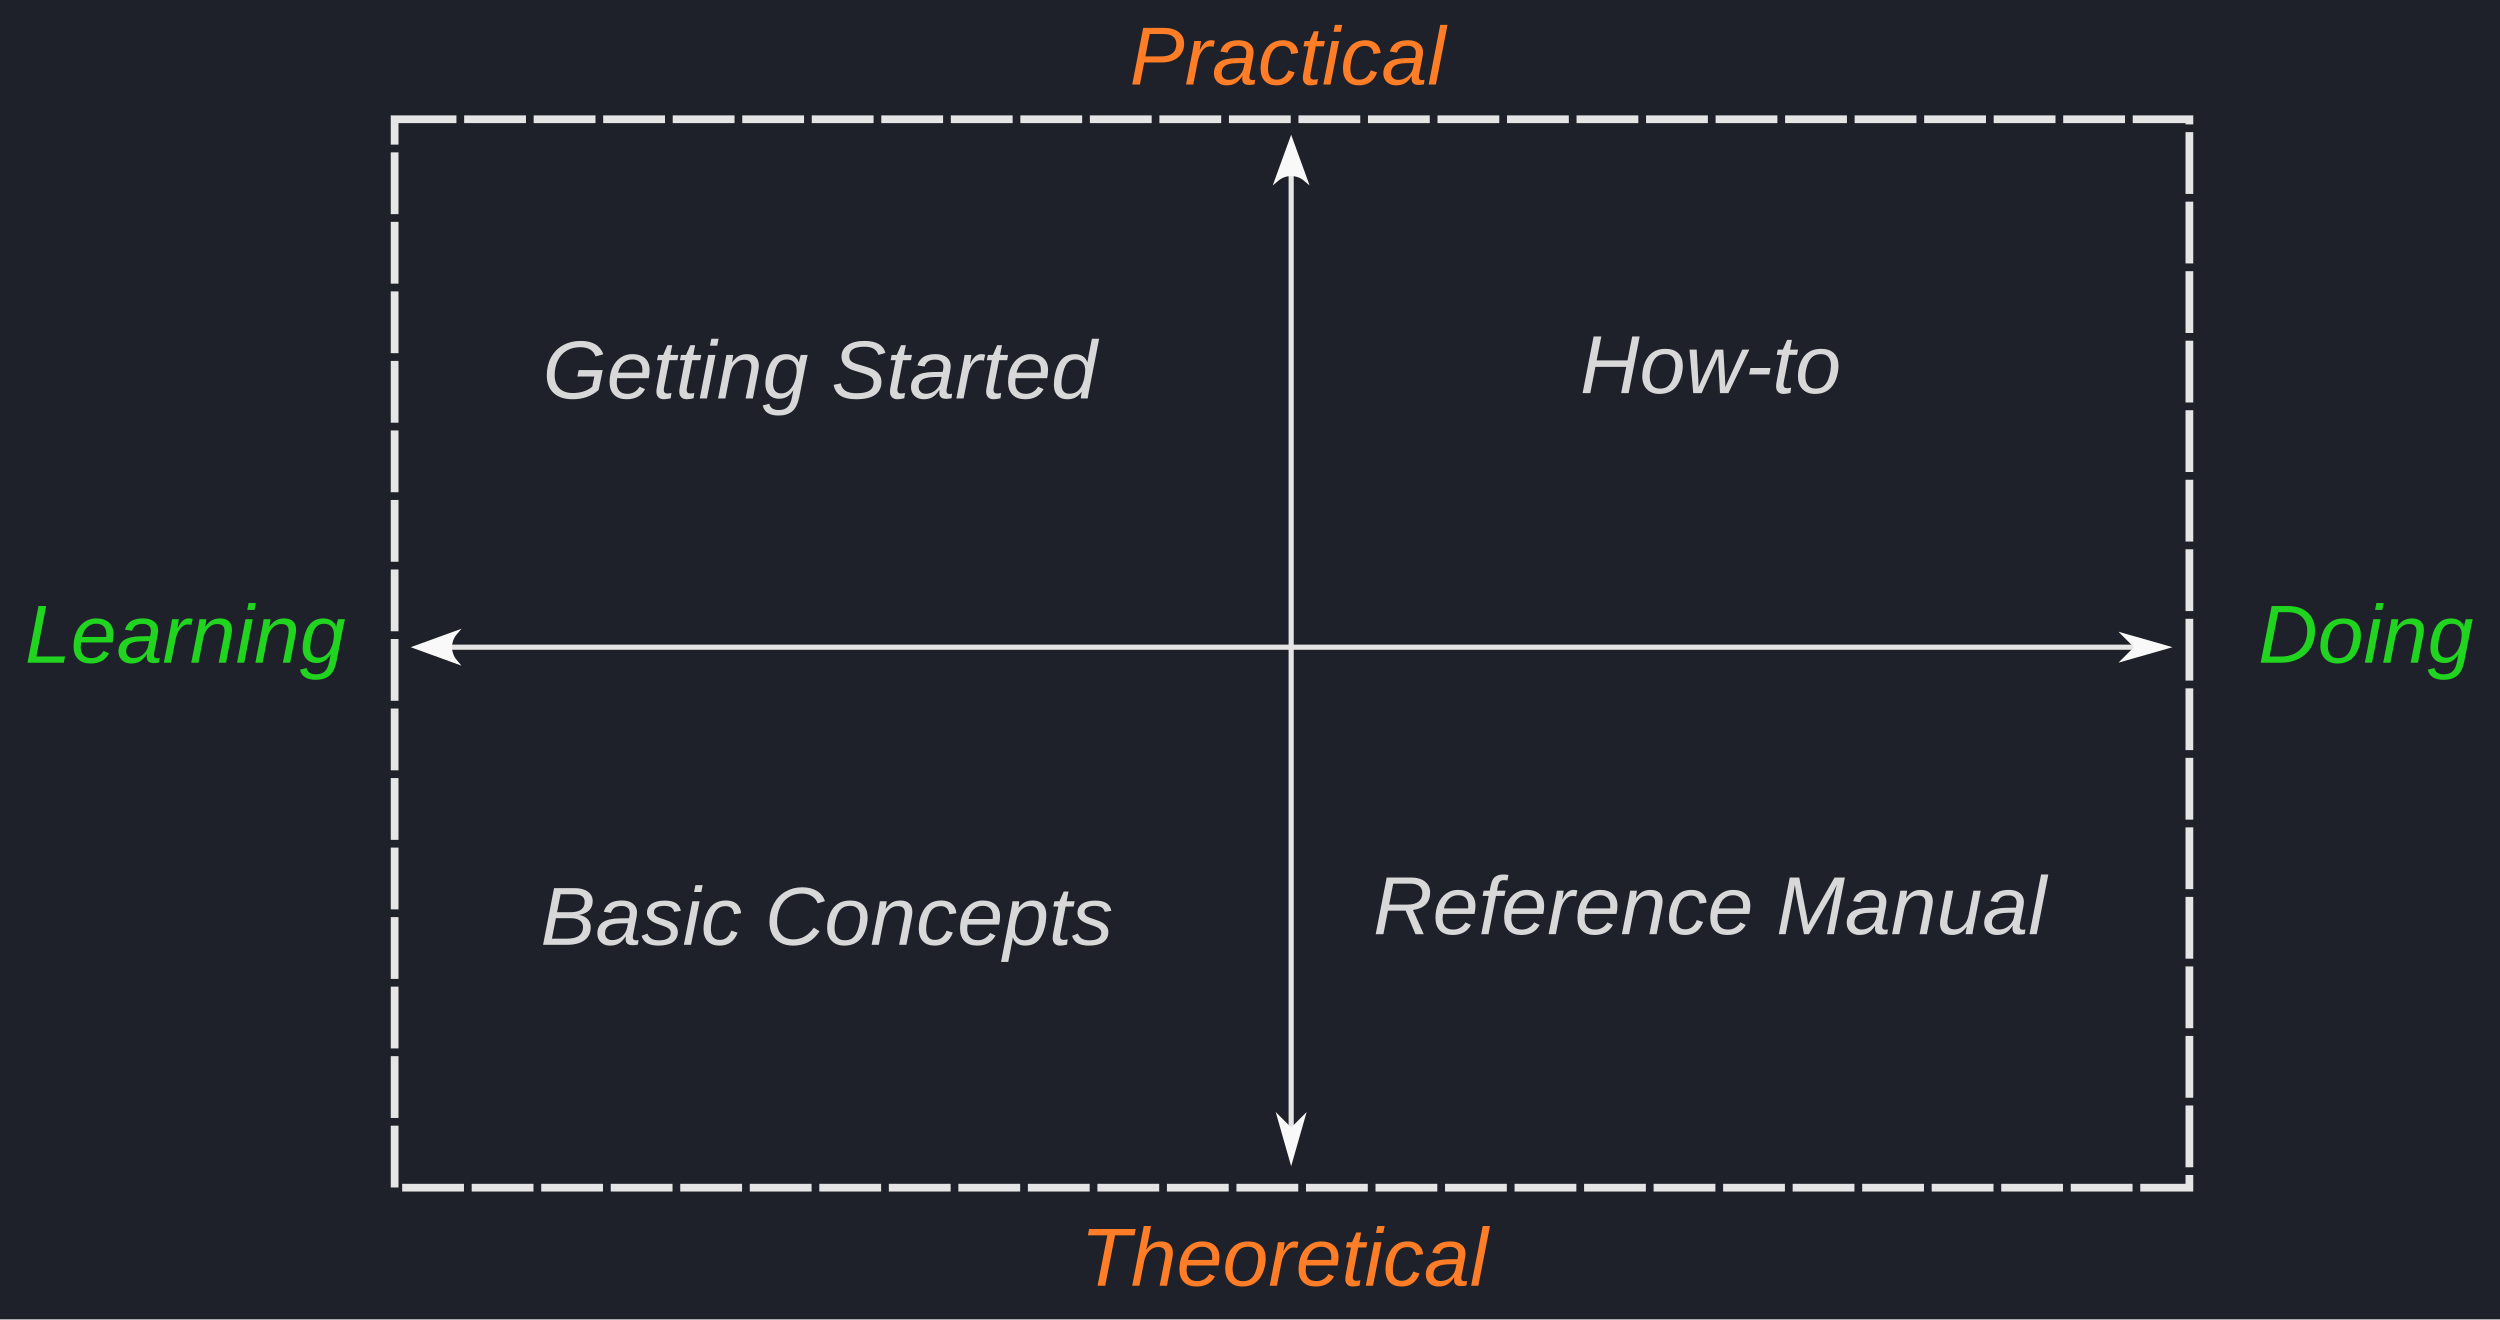
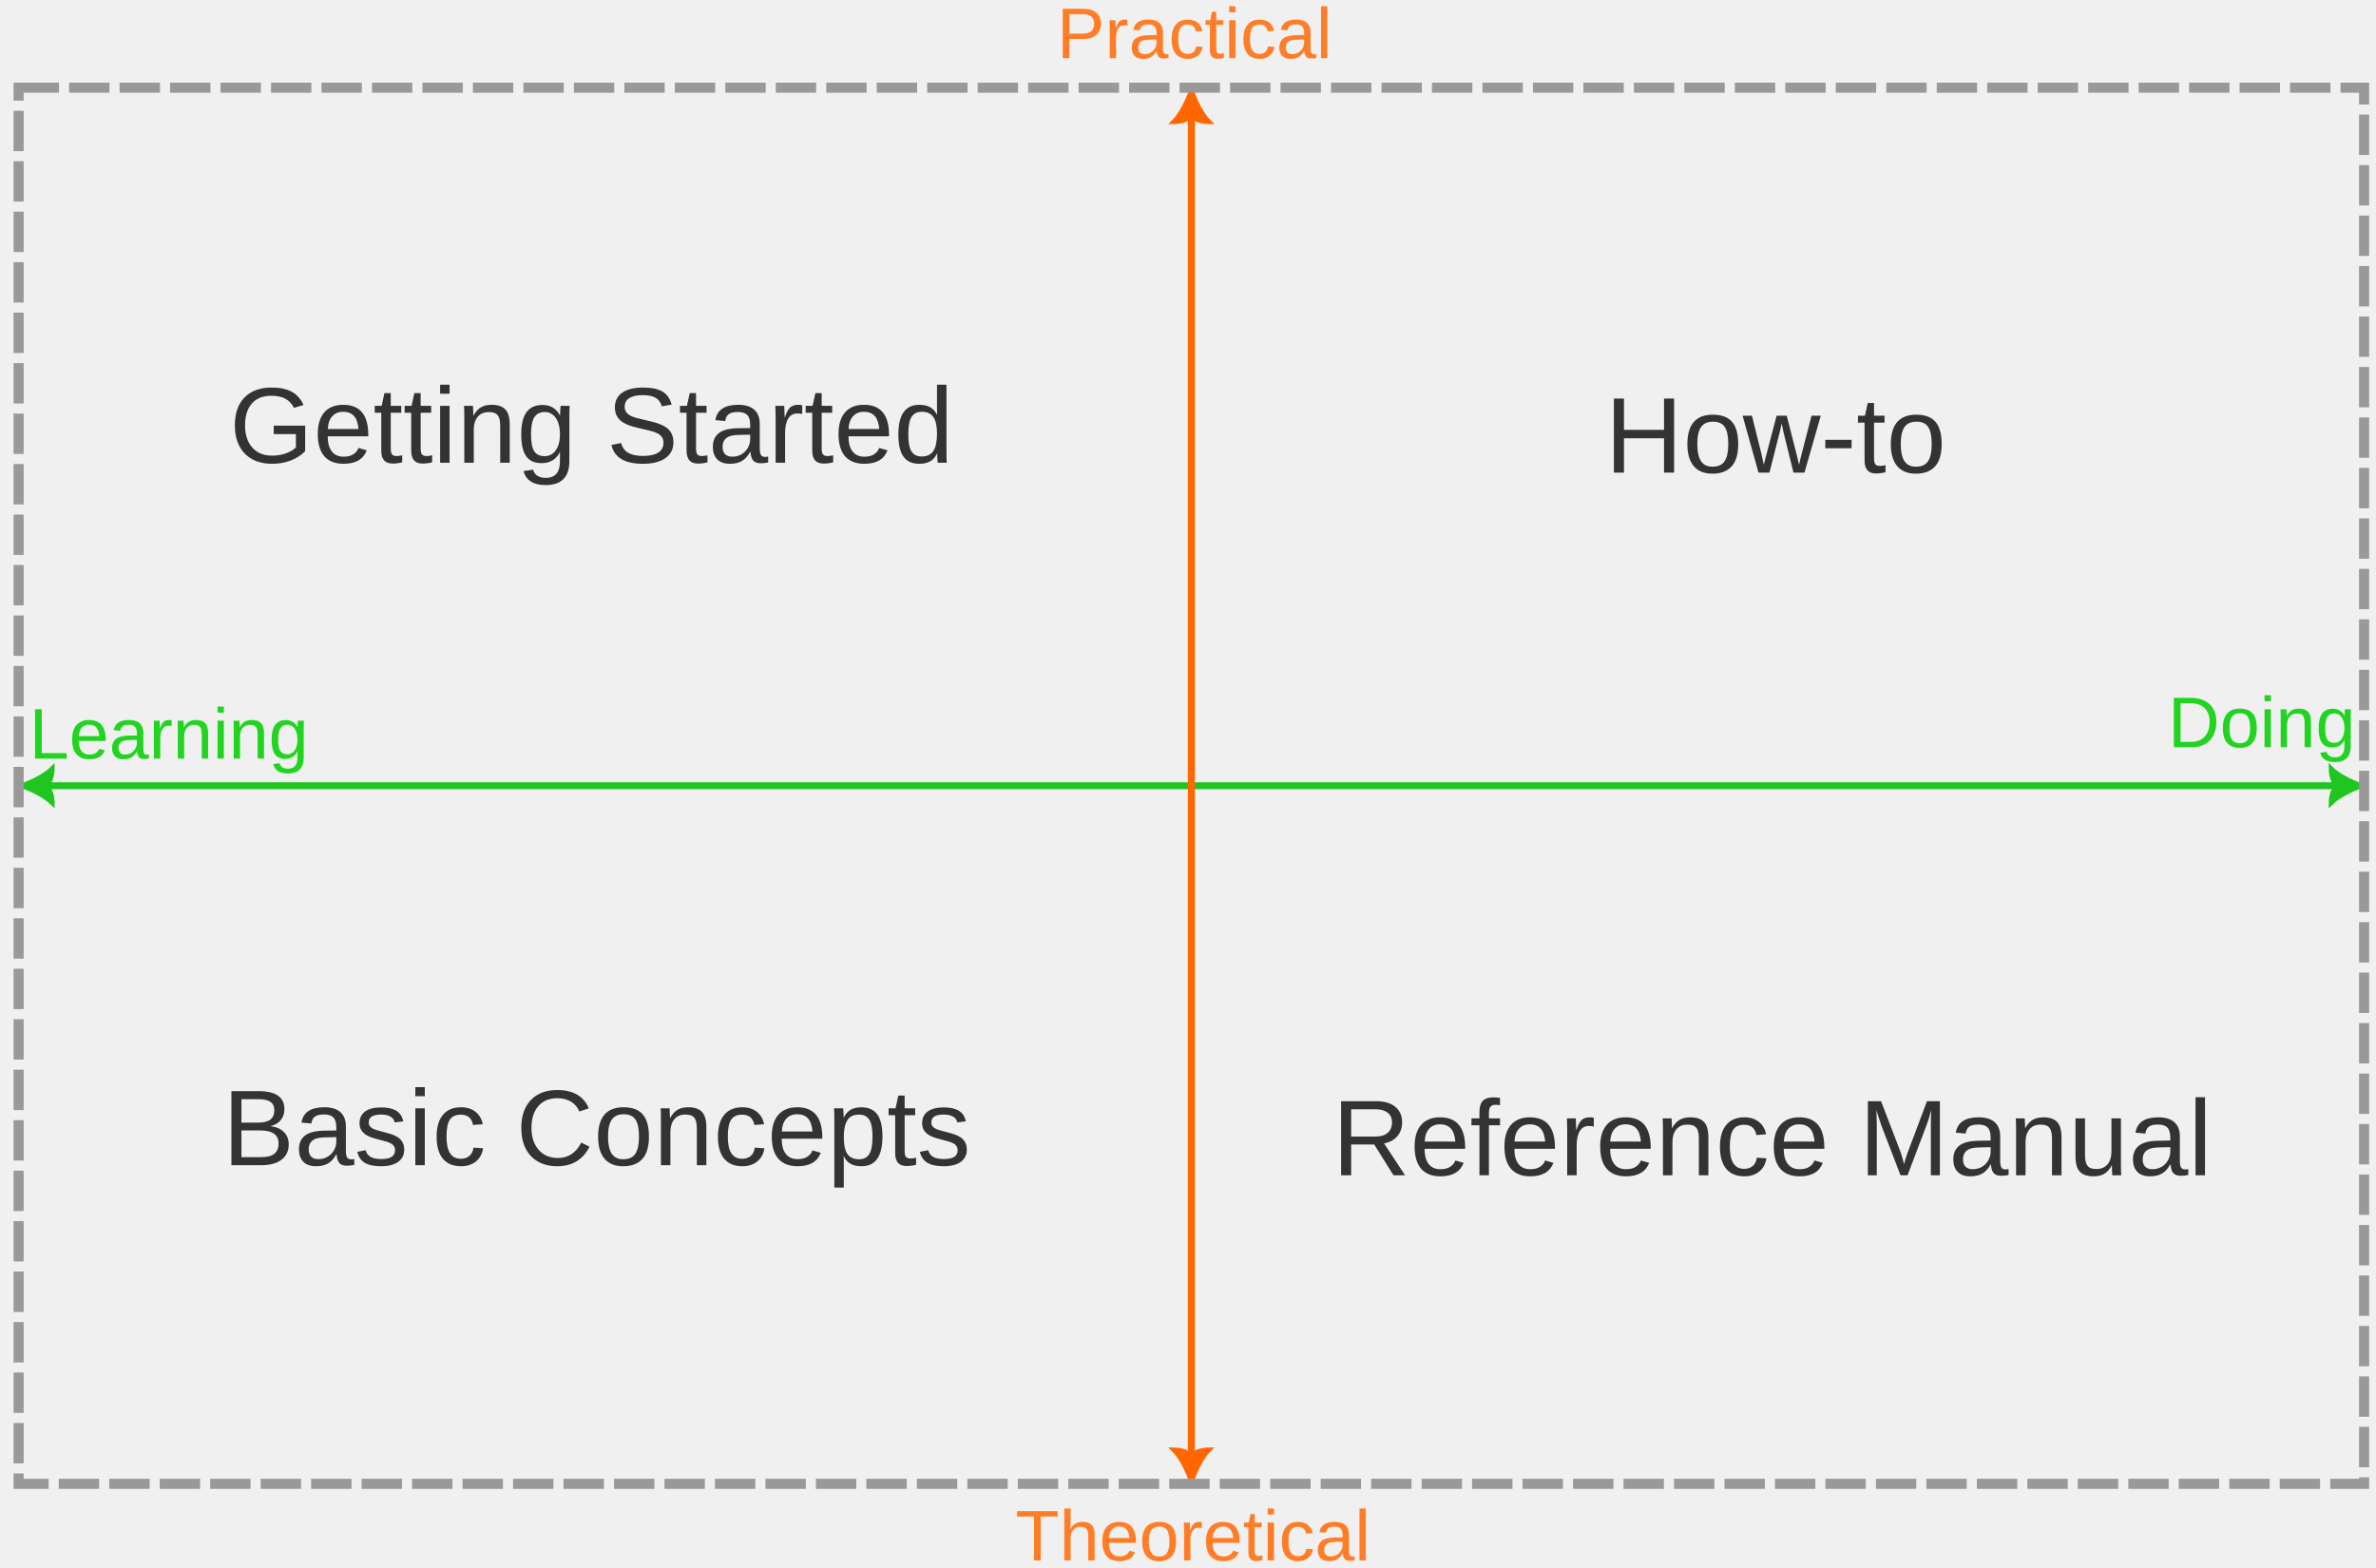
- <svg xmlns="http://www.w3.org/2000/svg" width="970.882" height="512.366" viewBox="0 0 970.882 512.366" version="1.1" id="svg8">
+ <svg xmlns="http://www.w3.org/2000/svg" width="700.011" height="462.007" viewBox="0 0 706.072 466.007" version="1.1" id="svg8">
  <defs id="defs2">
-     <marker style="overflow:visible" id="ConcaveTriangle" refX="0" refY="0" orient="auto-start-reverse" markerWidth="1" markerHeight="1" viewBox="0 0 1 1" preserveAspectRatio="xMidYMid">
-       <path transform="scale(0.7)" d="M -2,-4 9,0 -2,4 c 2,-2.33 2,-5.66 0,-8 z" style="fill:#f9f9f9;fill-rule:evenodd;stroke:#f9f9f9;stroke-opacity:1.0;fill-opacity:1.0" id="path7" />
+     <marker style="overflow:visible" id="marker8" refX="0" refY="0" orient="auto-start-reverse" markerWidth="1" markerHeight="1" viewBox="0 0 1 1" preserveAspectRatio="xMidYMid">
+       <path transform="scale(0.5)" style="fill:#ff6600;fill-opacity:1;fill-rule:evenodd;stroke:#ff6600;stroke-width:1pt;stroke-opacity:1" d="m 6,0 c -3,1 -7,3 -9,5 0,0 0,-4 2,-5 -2,-1 -2,-5 -2,-5 2,2 6,4 9,5 z" id="path8" />
+     </marker>
+     <marker style="overflow:visible" id="marker5" refX="0" refY="0" orient="auto-start-reverse" markerWidth="1" markerHeight="1" viewBox="0 0 1 1" preserveAspectRatio="xMidYMid">
+       <path transform="scale(0.5)" style="fill:#ff6600;fill-opacity:1;fill-rule:evenodd;stroke:#ff6600;stroke-width:1pt;stroke-opacity:1" d="m 6,0 c -3,1 -7,3 -9,5 0,0 0,-4 2,-5 -2,-1 -2,-5 -2,-5 2,2 6,4 9,5 z" id="path5" />
+     </marker>
+     <marker style="overflow:visible" id="ArrowTriangleStylized" refX="0" refY="0" orient="auto-start-reverse" markerWidth="1" markerHeight="1" viewBox="0 0 1 1" preserveAspectRatio="xMidYMid">
+       <path transform="scale(0.5)" style="fill:#1fc620;fill-opacity:1;fill-rule:evenodd;stroke:#1fc620;stroke-width:1pt;stroke-opacity:1" d="m 6,0 c -3,1 -7,3 -9,5 0,0 0,-4 2,-5 -2,-1 -2,-5 -2,-5 2,2 6,4 9,5 z" id="path4" />
    </marker>
    <rect x="-415.954" y="-144.826" width="1638.554" height="1032.306" id="rect6" />
-     <marker style="overflow:visible" id="DartArrow" refX="0" refY="0" orient="auto-start-reverse" markerWidth="1" markerHeight="1" viewBox="0 0 1 1" preserveAspectRatio="xMidYMid">
-       <path style="fill:#f9f9f9;fill-rule:evenodd;stroke:#f9f9f9;stroke-opacity:1.0;fill-opacity:1.0" d="M 0,0 5,-5 -12.5,0 5,5 Z" transform="scale(-0.5)" id="path6" />
-     </marker>
  </defs>
-   <g id="layer1" style="display:inline;opacity:1;fill:#333333;stroke-width:0.283" transform="matrix(4.064877,0,0,3.06536,-762.9842,-366.5287)">
-     <rect style="fill:#1e2129;fill-opacity:1;stroke:none;stroke-width:0.567" id="rect1" width="238.847" height="167.147" x="187.702" y="119.571" ry="2.9019969e-14" />
-   </g>
-   <g id="layer2" transform="translate(-31.98735,-56.41333)">
-     <path style="fill:#000000;stroke:#e5e5e5;stroke-width:2;stroke-linecap:butt;stroke-linejoin:miter;stroke-dasharray:none;stroke-dashoffset:0;stroke-opacity:1;marker-start:url(#ConcaveTriangle);marker-end:url(#DartArrow)" d="M 206.141,307.755 H 861.401" id="path1" />
-     <path style="font-variation-settings:normal;opacity:1;fill:#0000ff;fill-opacity:1;stroke:#e5e5e5;stroke-width:2;stroke-linecap:butt;stroke-linejoin:miter;stroke-miterlimit:4;stroke-dasharray:none;stroke-dashoffset:0;stroke-opacity:1;marker-start:url(#ConcaveTriangle);marker-end:url(#DartArrow);stop-color:#000000;stop-opacity:1" d="M 533.414,123.383 V 494.984" id="path2" />
-     <text xml:space="preserve" style="font-style:italic;font-variant:normal;font-weight:normal;font-stretch:normal;font-size:32px;line-height:94.25;font-family:Arial;-inkscape-font-specification:'Arial, Italic';font-variant-ligatures:normal;font-variant-caps:normal;font-variant-numeric:normal;font-variant-east-asian:normal;letter-spacing:0px;word-spacing:0px;fill:#ff7d26;stroke:none;fill-opacity:1" x="470.703" y="89.253" id="text2">
-       <tspan id="tspan2" x="470.703" y="89.253">Practical</tspan>
+   <g id="layer1" style="display:inline;opacity:1;fill:#333333;stroke-width:0.283" transform="matrix(4.064877,0,0,3.06536,-898.4251,-388.7988)" />
+   <g id="layer2" transform="translate(-167.4282,-78.68345)">
+     <path style="fill:#000000;stroke:#1fc620;stroke-width:2.042;stroke-linecap:butt;stroke-linejoin:miter;stroke-dasharray:none;stroke-dashoffset:0;stroke-opacity:1;marker-start:url(#ArrowTriangleStylized);marker-end:url(#ArrowTriangleStylized)" d="M 179.918,312.206 H 863.194" id="path1" />
+     <path style="font-variation-settings:normal;opacity:1;fill:none;fill-opacity:1;stroke:#ff6600;stroke-width:2.077;stroke-linecap:butt;stroke-linejoin:miter;stroke-miterlimit:4;stroke-dasharray:none;stroke-dashoffset:0;stroke-opacity:1;marker-start:url(#marker8);marker-end:url(#marker5);stop-color:#000000;stop-opacity:1" d="M 521.463,111.762 V 512.683" id="path2" />
+     <text xml:space="preserve" style="font-style:normal;font-variant:normal;font-weight:normal;font-stretch:normal;font-size:21.333px;line-height:94.25;font-family:Arial;-inkscape-font-specification:'Arial, Normal';font-variant-ligatures:normal;font-variant-caps:normal;font-variant-numeric:normal;font-variant-east-asian:normal;letter-spacing:0px;word-spacing:0px;fill:#ff7d26;fill-opacity:1;stroke:none" x="481.492" y="95.972" id="text2">
+       <tspan id="tspan2" x="481.492" y="95.972">Practical</tspan>
    </text>
-     <text xml:space="preserve" style="font-style:italic;font-variant:normal;font-weight:normal;font-stretch:normal;font-size:32px;line-height:94.25;font-family:Arial;-inkscape-font-specification:'Arial, Italic';font-variant-ligatures:normal;font-variant-caps:normal;font-variant-numeric:normal;font-variant-east-asian:normal;letter-spacing:0px;word-spacing:0px;fill:#ff7d26;stroke:none;fill-opacity:1" x="451.602" y="555.727" id="text3">
-       <tspan id="tspan3" x="451.602" y="555.727">Theoretical</tspan>
+     <text xml:space="preserve" style="font-style:normal;font-variant:normal;font-weight:normal;font-stretch:normal;font-size:21.333px;line-height:94.25;font-family:Arial;-inkscape-font-specification:'Arial, Normal';font-variant-ligatures:normal;font-variant-caps:normal;font-variant-numeric:normal;font-variant-east-asian:normal;letter-spacing:0px;word-spacing:0px;fill:#ff7d26;fill-opacity:1;stroke:none" x="469.197" y="542.458" id="text3">
+       <tspan id="tspan3" x="469.197" y="542.458">Theoretical</tspan>
    </text>
-     <text xml:space="preserve" style="font-style:italic;font-variant:normal;font-weight:normal;font-stretch:normal;font-size:32px;line-height:94.25;font-family:Arial;-inkscape-font-specification:'Arial, Italic';font-variant-ligatures:normal;font-variant-caps:normal;font-variant-numeric:normal;font-variant-east-asian:normal;letter-spacing:0px;word-spacing:0px;fill:#20d420;fill-opacity:1" x="41.685" y="313.783" id="text4">
-       <tspan id="tspan4" x="41.685" y="313.783">Learning</tspan>
+     <text xml:space="preserve" style="font-style:normal;font-variant:normal;font-weight:normal;font-stretch:normal;font-size:21.333px;line-height:94.25;font-family:Arial;-inkscape-font-specification:'Arial, Normal';font-variant-ligatures:normal;font-variant-caps:normal;font-variant-numeric:normal;font-variant-east-asian:normal;letter-spacing:0px;word-spacing:0px;fill:#20d420;fill-opacity:1" x="176.094" y="304.135" id="text4">
+       <tspan id="tspan4" x="176.094" y="304.135">Learning</tspan>
    </text>
-     <text xml:space="preserve" style="font-style:italic;font-variant:normal;font-weight:normal;font-stretch:normal;font-size:32px;line-height:94.25;font-family:Arial;-inkscape-font-specification:'Arial, Italic';font-variant-ligatures:normal;font-variant-caps:normal;font-variant-numeric:normal;font-variant-east-asian:normal;letter-spacing:0px;word-spacing:0px;fill:#20d420;fill-opacity:1" x="908.957" y="313.783" id="text5">
-       <tspan id="tspan5" x="908.957" y="313.783">Doing</tspan>
+     <text xml:space="preserve" style="font-style:normal;font-variant:normal;font-weight:normal;font-stretch:normal;font-size:21.333px;line-height:94.25;font-family:Arial;-inkscape-font-specification:'Arial, Normal';font-variant-ligatures:normal;font-variant-caps:normal;font-variant-numeric:normal;font-variant-east-asian:normal;letter-spacing:0px;word-spacing:0px;fill:#20d420;fill-opacity:1" x="811.687" y="300.755" id="text5">
+       <tspan id="tspan5" x="811.687" y="300.755">Doing</tspan>
    </text>
    <text xml:space="preserve" id="text6" style="font-size:18.667px;line-height:94.25;font-family:Arial;-inkscape-font-specification:Arial;letter-spacing:0px;word-spacing:0px;white-space:pre;shape-inside:url(#rect6);display:inline;fill:#ffffff" />
-     <text xml:space="preserve" style="font-style:italic;font-variant:normal;font-weight:normal;font-stretch:normal;font-size:32px;line-height:94.25;font-family:Arial;-inkscape-font-specification:'Arial, Italic';font-variant-ligatures:normal;font-variant-caps:normal;font-variant-numeric:normal;font-variant-east-asian:normal;letter-spacing:0px;word-spacing:0px;fill:#d8d8d8;font-variant-position:normal;font-variant-alternates:normal;font-feature-settings:normal;font-variation-settings:normal;text-indent:0;text-align:start;text-decoration-line:none;text-decoration-style:solid;text-decoration-color:#000000;text-transform:none;writing-mode:lr-tb;direction:ltr;text-orientation:mixed;dominant-baseline:auto;baseline-shift:baseline;white-space:normal;opacity:1;vector-effect:none;fill-opacity:1;stroke-width:1;stroke-linecap:butt;stroke-linejoin:miter;stroke-miterlimit:4;stroke-dasharray:none;stroke-dashoffset:0;stroke-opacity:1;-inkscape-stroke:none;stop-color:#000000;stop-opacity:1" x="242.759" y="211.153" id="text7">
-       <tspan id="tspan7" x="242.759" y="211.153">Getting Started</tspan>
+     <text xml:space="preserve" style="font-style:normal;font-variant:normal;font-weight:normal;font-stretch:normal;font-size:32px;line-height:94.25;font-family:Arial;-inkscape-font-specification:'Arial, Normal';font-variant-ligatures:normal;font-variant-position:normal;font-variant-caps:normal;font-variant-numeric:normal;font-variant-alternates:normal;font-variant-east-asian:normal;text-indent:0;text-align:start;text-decoration-line:none;text-decoration-style:solid;text-decoration-color:#000000;letter-spacing:0px;word-spacing:0px;text-transform:none;writing-mode:lr-tb;direction:ltr;text-orientation:mixed;dominant-baseline:auto;baseline-shift:baseline;white-space:normal;opacity:1;vector-effect:none;fill:#333333;fill-opacity:1;stroke-width:1;stroke-linecap:butt;stroke-linejoin:miter;stroke-miterlimit:4;stroke-dasharray:none;stroke-dashoffset:0;stroke-opacity:1;-inkscape-stroke:none;stop-color:#000000;stop-opacity:1" x="235.609" y="216.208" id="text7">
+       <tspan id="tspan7" x="235.609" y="216.208">Getting Started</tspan>
    </text>
-     <text xml:space="preserve" style="font-style:italic;font-variant:normal;font-weight:normal;font-stretch:normal;font-size:32px;line-height:94.25;font-family:Arial;-inkscape-font-specification:'Arial, Italic';font-variant-ligatures:normal;font-variant-caps:normal;font-variant-numeric:normal;font-variant-east-asian:normal;letter-spacing:0px;word-spacing:0px;fill:#d8d8d8;fill-opacity:1" x="645.613" y="209.085" id="text8">
-       <tspan id="tspan8" x="645.613" y="209.085">How-to</tspan>
+     <text xml:space="preserve" style="font-style:normal;font-variant:normal;font-weight:normal;font-stretch:normal;font-size:32px;line-height:94.25;font-family:Arial;-inkscape-font-specification:'Arial, Normal';font-variant-ligatures:normal;font-variant-position:normal;font-variant-caps:normal;font-variant-numeric:normal;font-variant-alternates:normal;font-variant-east-asian:normal;font-feature-settings:normal;font-variation-settings:normal;text-indent:0;text-align:start;text-decoration-line:none;text-decoration-style:solid;text-decoration-color:#000000;letter-spacing:0px;word-spacing:0px;text-transform:none;writing-mode:lr-tb;direction:ltr;text-orientation:mixed;dominant-baseline:auto;baseline-shift:baseline;white-space:normal;opacity:1;vector-effect:none;fill:#333333;fill-opacity:1;stroke-width:1;stroke-linecap:butt;stroke-linejoin:miter;stroke-miterlimit:4;stroke-dasharray:none;stroke-dashoffset:0;stroke-opacity:1;-inkscape-stroke:none;stop-color:#000000;stop-opacity:1" x="644.411" y="219.146" id="text8">
+       <tspan id="tspan8" x="644.411" y="219.146">How-to</tspan>
    </text>
-     <text xml:space="preserve" style="font-style:italic;font-variant:normal;font-weight:normal;font-stretch:normal;font-size:32px;line-height:94.25;font-family:Arial;-inkscape-font-specification:'Arial, Italic';font-variant-ligatures:normal;font-variant-caps:normal;font-variant-numeric:normal;font-variant-east-asian:normal;letter-spacing:0px;word-spacing:0px;fill:#d8d8d8;font-variant-position:normal;font-variant-alternates:normal;font-feature-settings:normal;font-variation-settings:normal;text-indent:0;text-align:start;text-decoration-line:none;text-decoration-style:solid;text-decoration-color:#000000;text-transform:none;writing-mode:lr-tb;direction:ltr;text-orientation:mixed;dominant-baseline:auto;baseline-shift:baseline;white-space:normal;opacity:1;vector-effect:none;fill-opacity:1;stroke-width:1;stroke-linecap:butt;stroke-linejoin:miter;stroke-miterlimit:4;stroke-dasharray:none;stroke-dashoffset:0;stroke-opacity:1;-inkscape-stroke:none;stop-color:#000000;stop-opacity:1" x="241.908" y="423.332" id="text9">
-       <tspan id="tspan9" x="241.908" y="423.332">Basic Concepts</tspan>
+     <text xml:space="preserve" style="font-style:normal;font-variant:normal;font-weight:normal;font-stretch:normal;font-size:32px;line-height:94.25;font-family:Arial;-inkscape-font-specification:'Arial, Normal';font-variant-ligatures:normal;font-variant-position:normal;font-variant-caps:normal;font-variant-numeric:normal;font-variant-alternates:normal;font-variant-east-asian:normal;font-feature-settings:normal;font-variation-settings:normal;text-indent:0;text-align:start;text-decoration-line:none;text-decoration-style:solid;text-decoration-color:#000000;letter-spacing:0px;word-spacing:0px;text-transform:none;writing-mode:lr-tb;direction:ltr;text-orientation:mixed;dominant-baseline:auto;baseline-shift:baseline;white-space:normal;opacity:1;vector-effect:none;fill:#333333;fill-opacity:1;stroke-width:1;stroke-linecap:butt;stroke-linejoin:miter;stroke-miterlimit:4;stroke-dasharray:none;stroke-dashoffset:0;stroke-opacity:1;-inkscape-stroke:none;stop-color:#000000;stop-opacity:1" x="233.57" y="424.976" id="text9">
+       <tspan id="tspan9" x="233.57" y="424.976">Basic Concepts</tspan>
    </text>
-     <text xml:space="preserve" style="font-style:italic;font-variant:normal;font-weight:normal;font-stretch:normal;font-size:32px;line-height:94.25;font-family:Arial;-inkscape-font-specification:'Arial, Italic';font-variant-ligatures:normal;font-variant-caps:normal;font-variant-numeric:normal;font-variant-east-asian:normal;letter-spacing:0px;word-spacing:0px;fill:#d8d8d8;font-variant-position:normal;font-variant-alternates:normal;font-feature-settings:normal;font-variation-settings:normal;text-indent:0;text-align:start;text-decoration-line:none;text-decoration-style:solid;text-decoration-color:#000000;text-transform:none;writing-mode:lr-tb;direction:ltr;text-orientation:mixed;dominant-baseline:auto;baseline-shift:baseline;white-space:normal;opacity:1;vector-effect:none;fill-opacity:1;stroke-width:1;stroke-linecap:butt;stroke-linejoin:miter;stroke-miterlimit:4;stroke-dasharray:none;stroke-dashoffset:0;stroke-opacity:1;-inkscape-stroke:none;stop-color:#000000;stop-opacity:1" x="565.263" y="419.21" id="text10">
-       <tspan id="tspan10" x="565.263" y="419.21">Reference Manual</tspan>
+     <text xml:space="preserve" style="font-style:normal;font-variant:normal;font-weight:normal;font-stretch:normal;font-size:32px;line-height:94.25;font-family:Arial;-inkscape-font-specification:'Arial, Normal';font-variant-ligatures:normal;font-variant-position:normal;font-variant-caps:normal;font-variant-numeric:normal;font-variant-alternates:normal;font-variant-east-asian:normal;font-feature-settings:normal;font-variation-settings:normal;text-indent:0;text-align:start;text-decoration-line:none;text-decoration-style:solid;text-decoration-color:#000000;letter-spacing:0px;word-spacing:0px;text-transform:none;writing-mode:lr-tb;direction:ltr;text-orientation:mixed;dominant-baseline:auto;baseline-shift:baseline;white-space:normal;opacity:1;vector-effect:none;fill:#333333;fill-opacity:1;stroke-width:1;stroke-linecap:butt;stroke-linejoin:miter;stroke-miterlimit:4;stroke-dasharray:none;stroke-dashoffset:0;stroke-opacity:1;-inkscape-stroke:none;stop-color:#000000;stop-opacity:1" x="563.341" y="427.968" id="text10">
+       <tspan id="tspan10" x="563.341" y="427.968">Reference Manual</tspan>
    </text>
-     <rect style="opacity:1;vector-effect:none;fill:none;fill-opacity:1;stroke:#e5e5e5;stroke-width:3;stroke-linecap:butt;stroke-linejoin:miter;stroke-miterlimit:4;stroke-dasharray:24, 3;stroke-dashoffset:0;stroke-opacity:1;-inkscape-stroke:none" id="rect10" width="697" height="414.926" x="185.242" y="102.725" ry="1.8446873e-14" />
+     <rect style="opacity:1;vector-effect:none;fill:none;fill-opacity:1;stroke:#999999;stroke-width:3;stroke-linecap:butt;stroke-linejoin:miter;stroke-miterlimit:4;stroke-dasharray:12, 3;stroke-dashoffset:0;stroke-opacity:1;-inkscape-stroke:none" id="rect10" width="697" height="414.926" x="172.963" y="104.743" ry="1.8446873e-14" />
  </g>
</svg>
